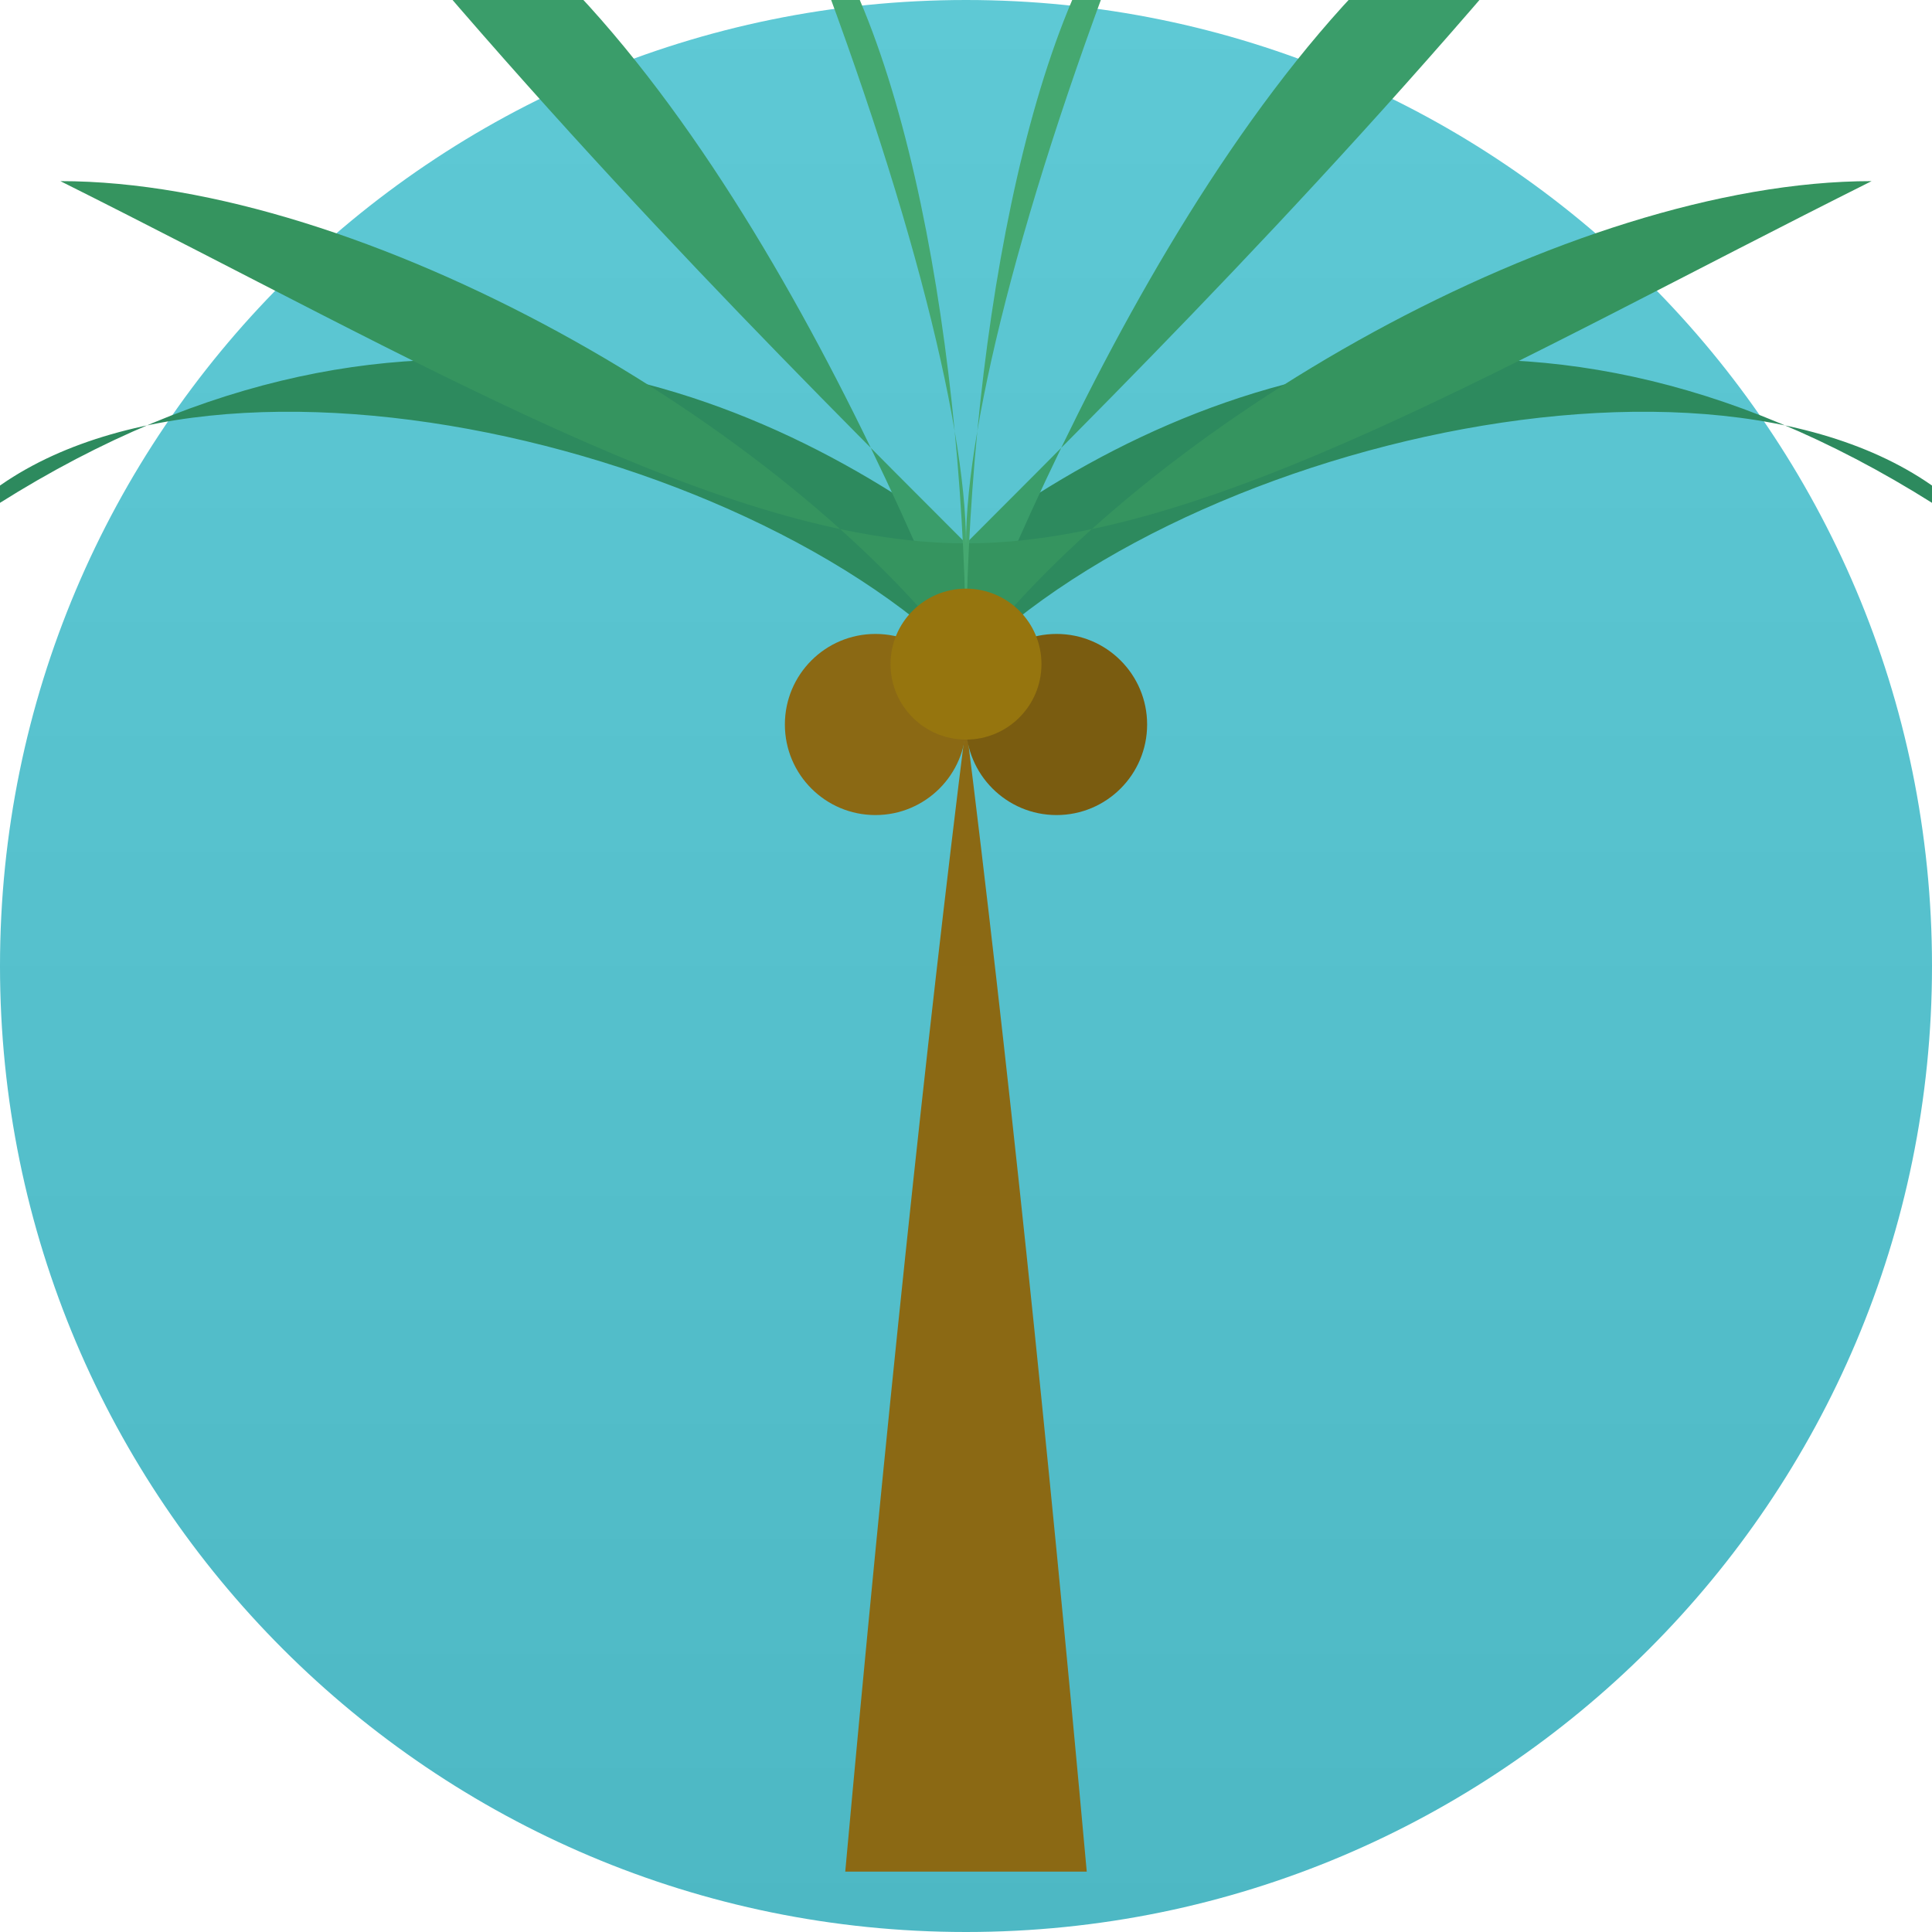
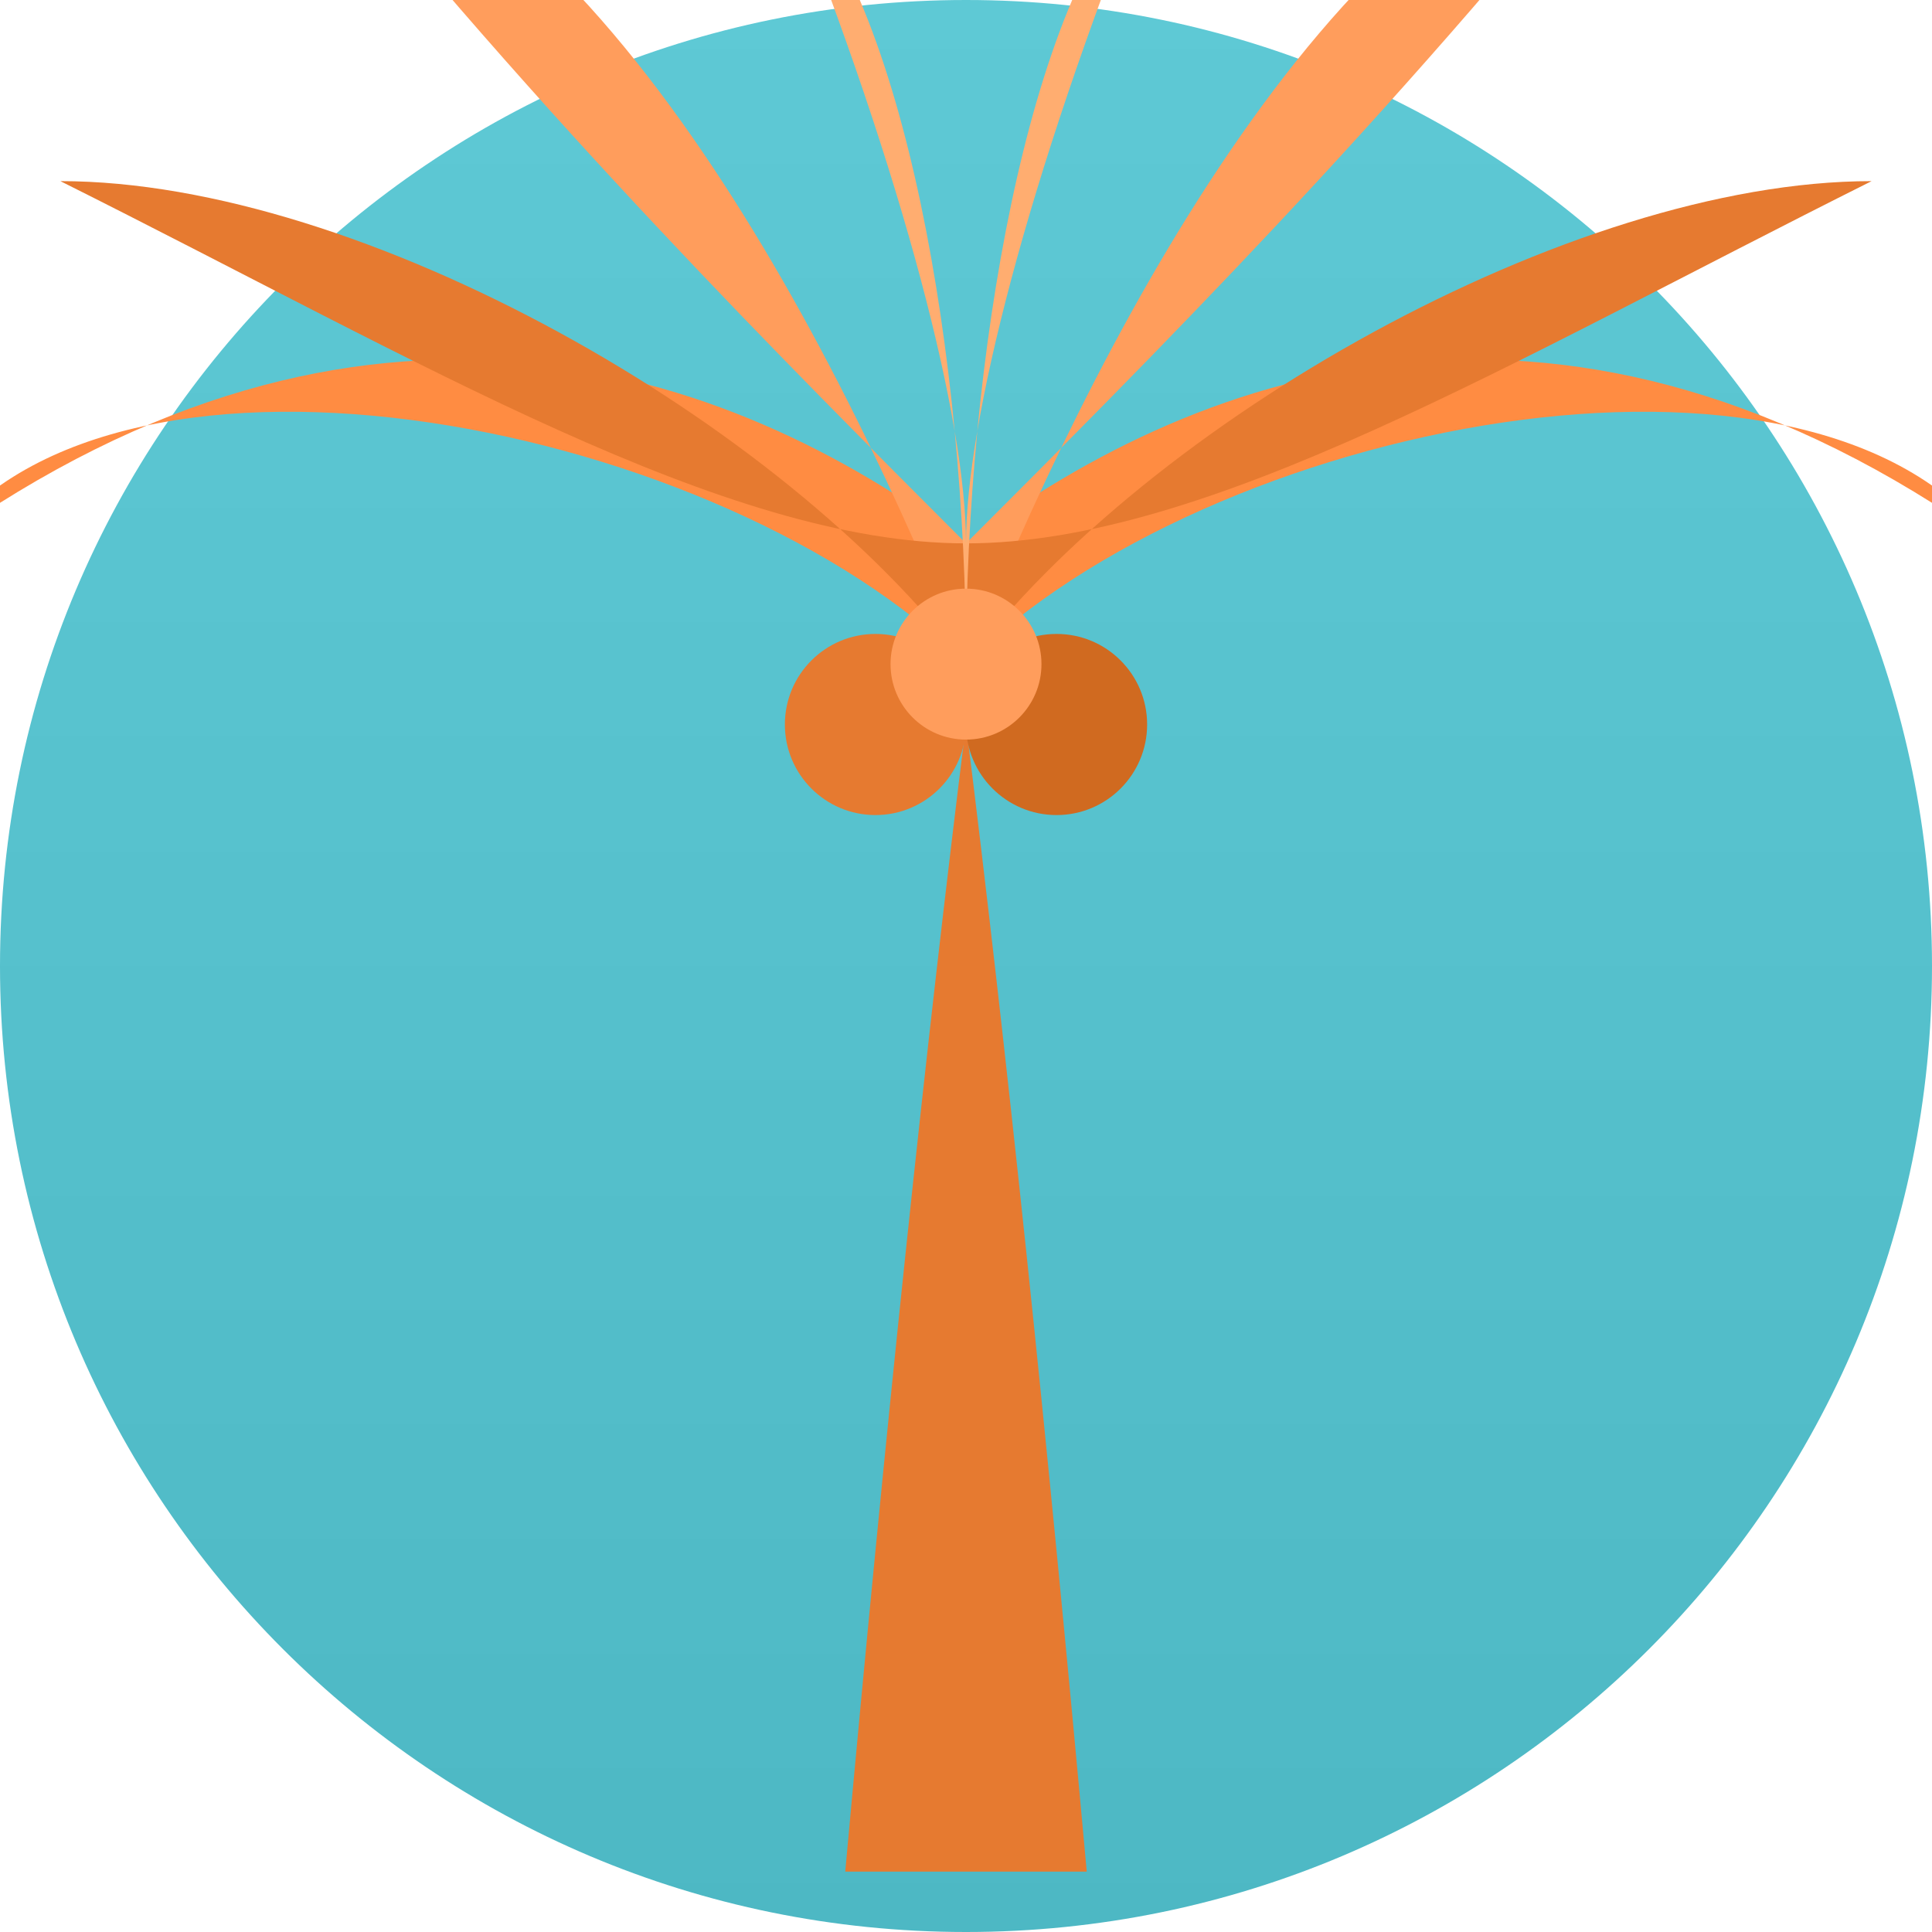
<svg xmlns="http://www.w3.org/2000/svg" viewBox="0 0 64 64">
  <defs>
    <linearGradient id="sky" x1="0" y1="0" x2="0" y2="1">
      <stop offset="0%" stop-color="#5ec9d5" />
      <stop offset="100%" stop-color="#4DB8C4" />
    </linearGradient>
  </defs>
  <circle cx="32" cy="32" r="32" fill="url(#sky)" />
-   <path d="M28 62 Q30 40 32 24 Q34 40 36 62 Z" fill="#8B6914" />
-   <path d="M32 22 C24 14 4 10 -2 18 C12 8 24 12 32 18Z" fill="#2d8a5e" />
-   <path d="M32 22 C28 12 20 -4 10 -6 C18 4 26 12 32 18Z" fill="#3a9d6a" />
-   <path d="M32 22 C40 14 60 10 66 18 C52 8 40 12 32 18Z" fill="#2d8a5e" />
-   <path d="M32 22 C36 12 44 -4 54 -6 C46 4 38 12 32 18Z" fill="#3a9d6a" />
-   <path d="M32 22 C38 14 52 6 62 6 C50 12 40 18 32 18Z" fill="#35945f" />
-   <path d="M32 22 C26 14 12 6 2 6 C14 12 24 18 32 18Z" fill="#35945f" />
-   <path d="M32 22 C32 12 34 0 38 -4 C34 6 32 14 32 18Z" fill="#45a870" />
-   <path d="M32 22 C32 12 30 0 26 -4 C30 6 32 14 32 18Z" fill="#45a870" />
-   <circle cx="29" cy="24" r="3" fill="#8B6914" />
-   <circle cx="35" cy="24" r="3" fill="#7a5c10" />
-   <circle cx="32" cy="22" r="2.5" fill="#96750e" />
+   <path d="M28 62 Q30 40 32 24 Q34 40 36 62 Z" fill="#e67a30" />
+   <path d="M32 22 C24 14 4 10 -2 18 C12 8 24 12 32 18Z" fill="#FF8C42" />
+   <path d="M32 22 C28 12 20 -4 10 -6 C18 4 26 12 32 18Z" fill="#ff9d5c" />
+   <path d="M32 22 C40 14 60 10 66 18 C52 8 40 12 32 18Z" fill="#FF8C42" />
+   <path d="M32 22 C36 12 44 -4 54 -6 C46 4 38 12 32 18Z" fill="#ff9d5c" />
+   <path d="M32 22 C38 14 52 6 62 6 C50 12 40 18 32 18Z" fill="#e67a30" />
+   <path d="M32 22 C26 14 12 6 2 6 C14 12 24 18 32 18Z" fill="#e67a30" />
+   <path d="M32 22 C32 12 34 0 38 -4 C34 6 32 14 32 18Z" fill="#ffad70" />
+   <path d="M32 22 C32 12 30 0 26 -4 C30 6 32 14 32 18Z" fill="#ffad70" />
+   <circle cx="29" cy="24" r="3" fill="#e67a30" />
+   <circle cx="35" cy="24" r="3" fill="#d06a20" />
+   <circle cx="32" cy="22" r="2.5" fill="#ff9d5c" />
</svg>
